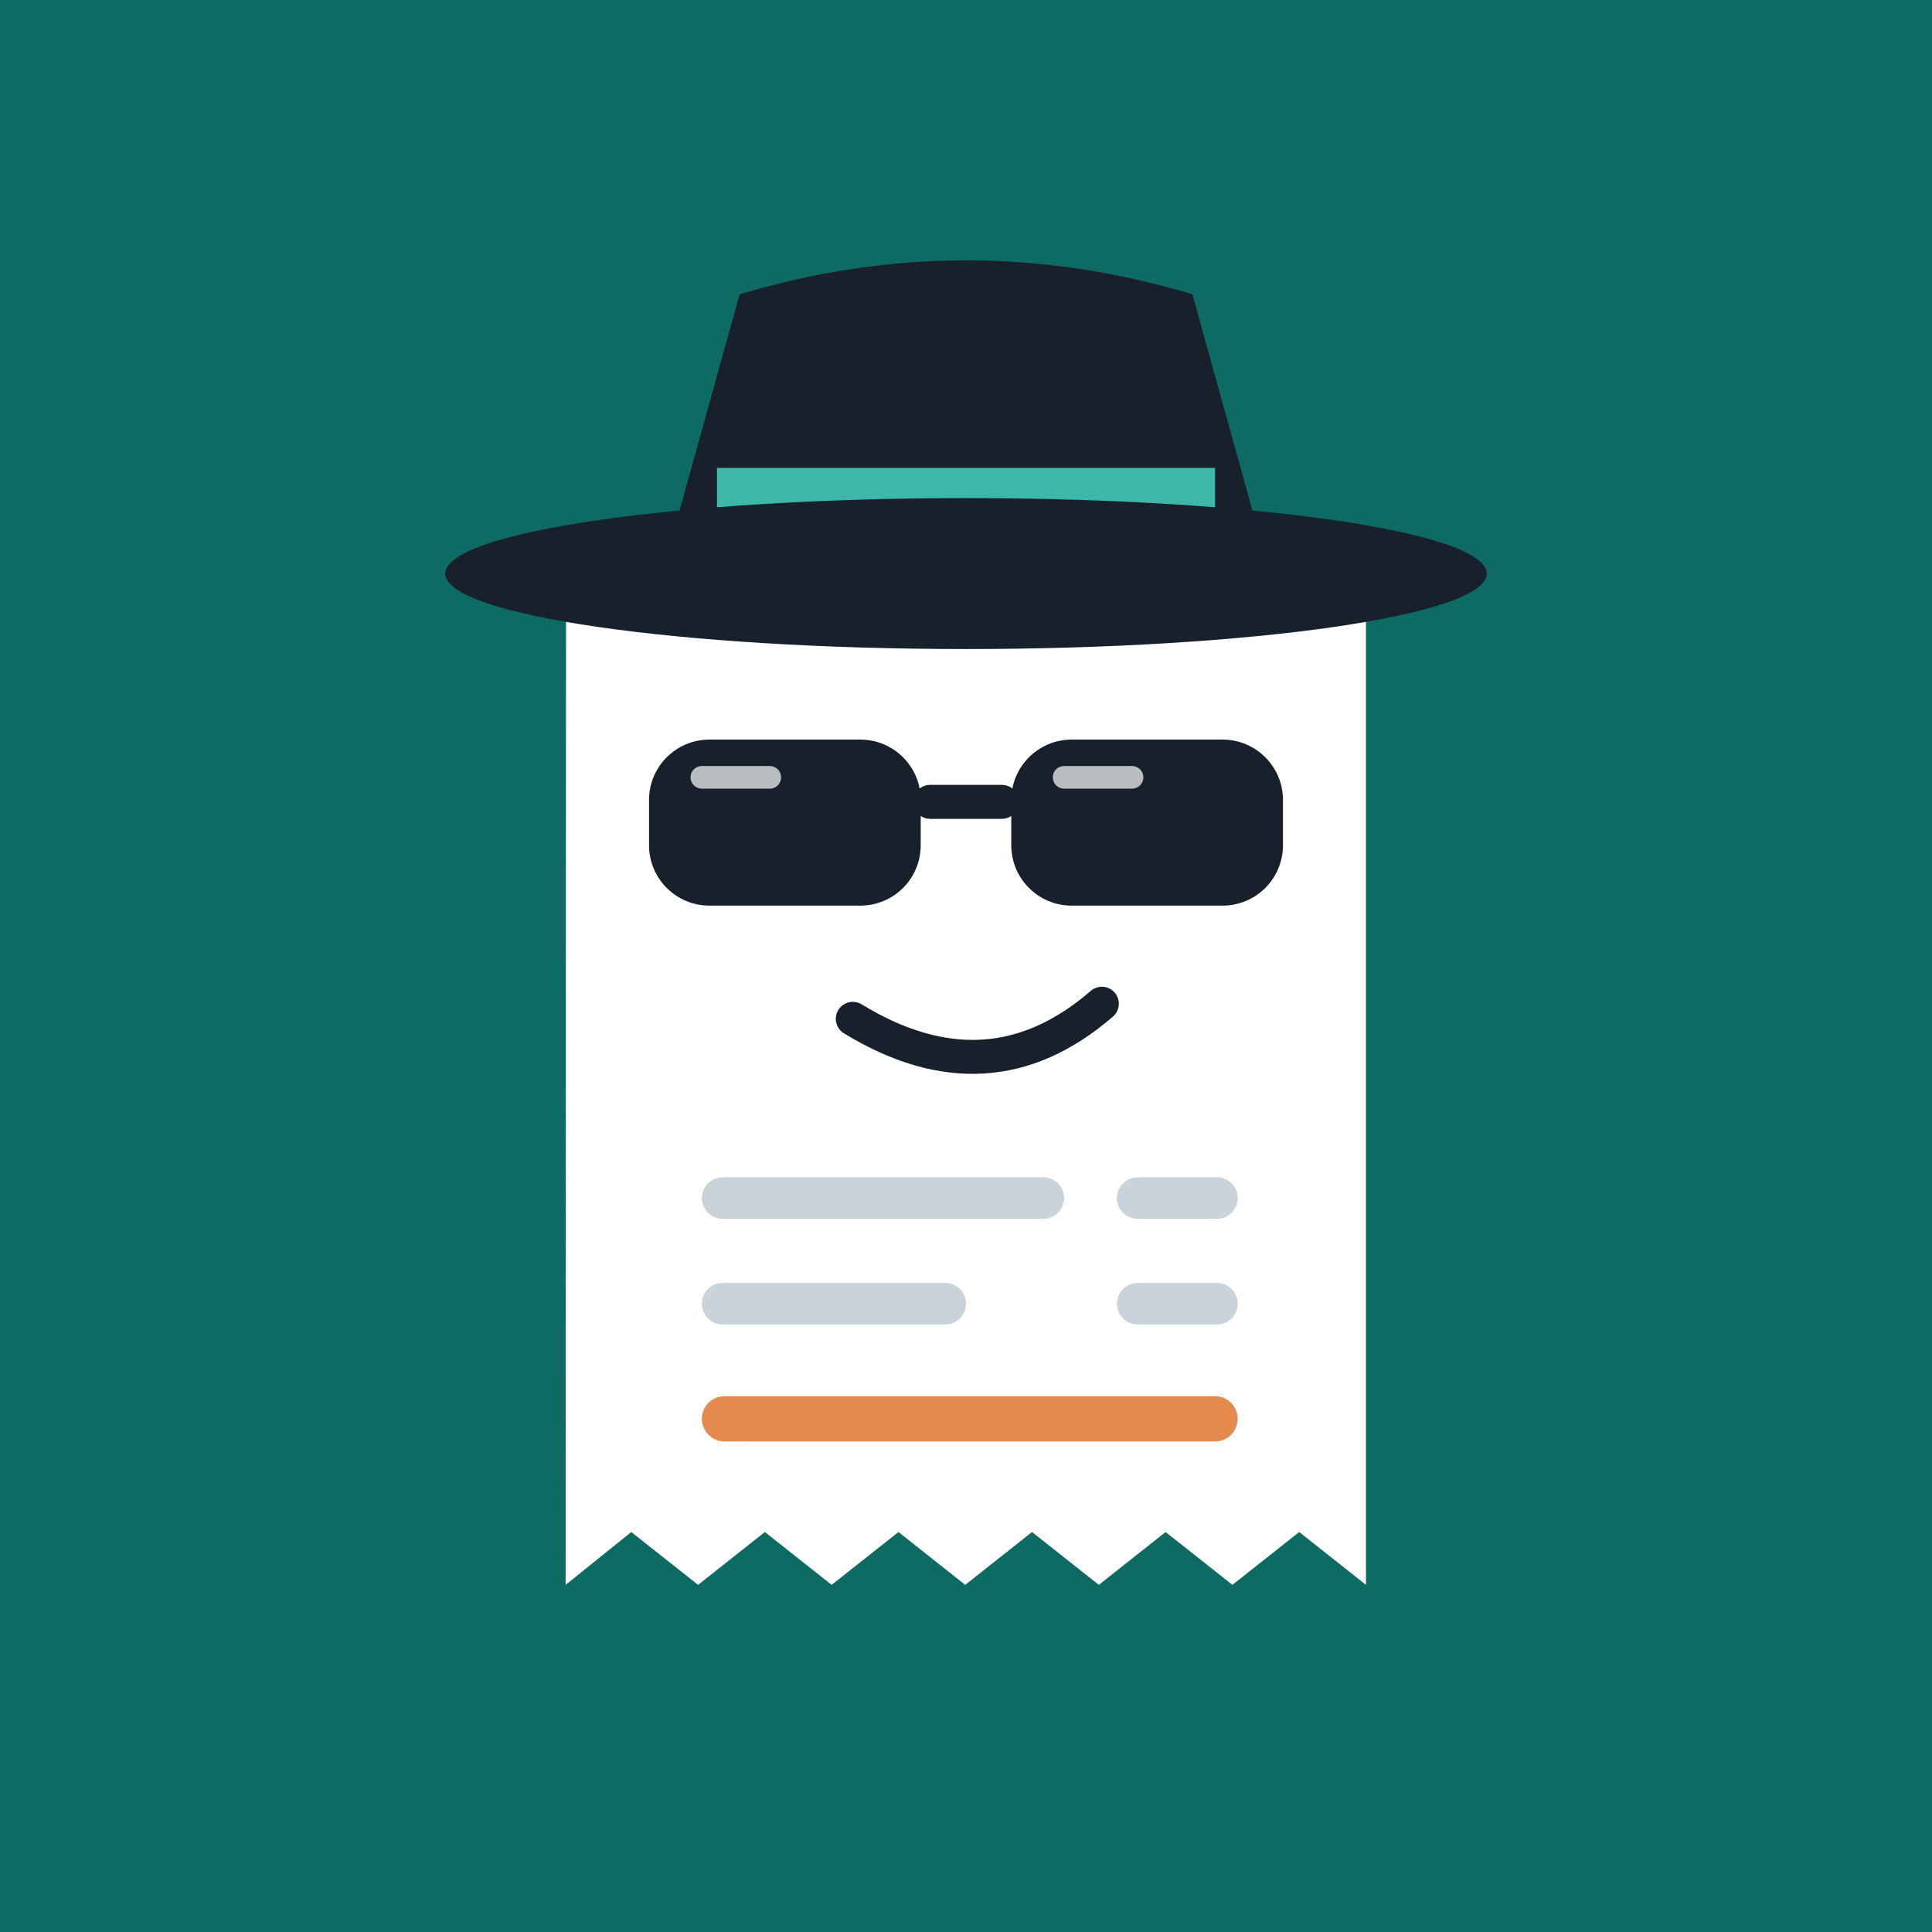
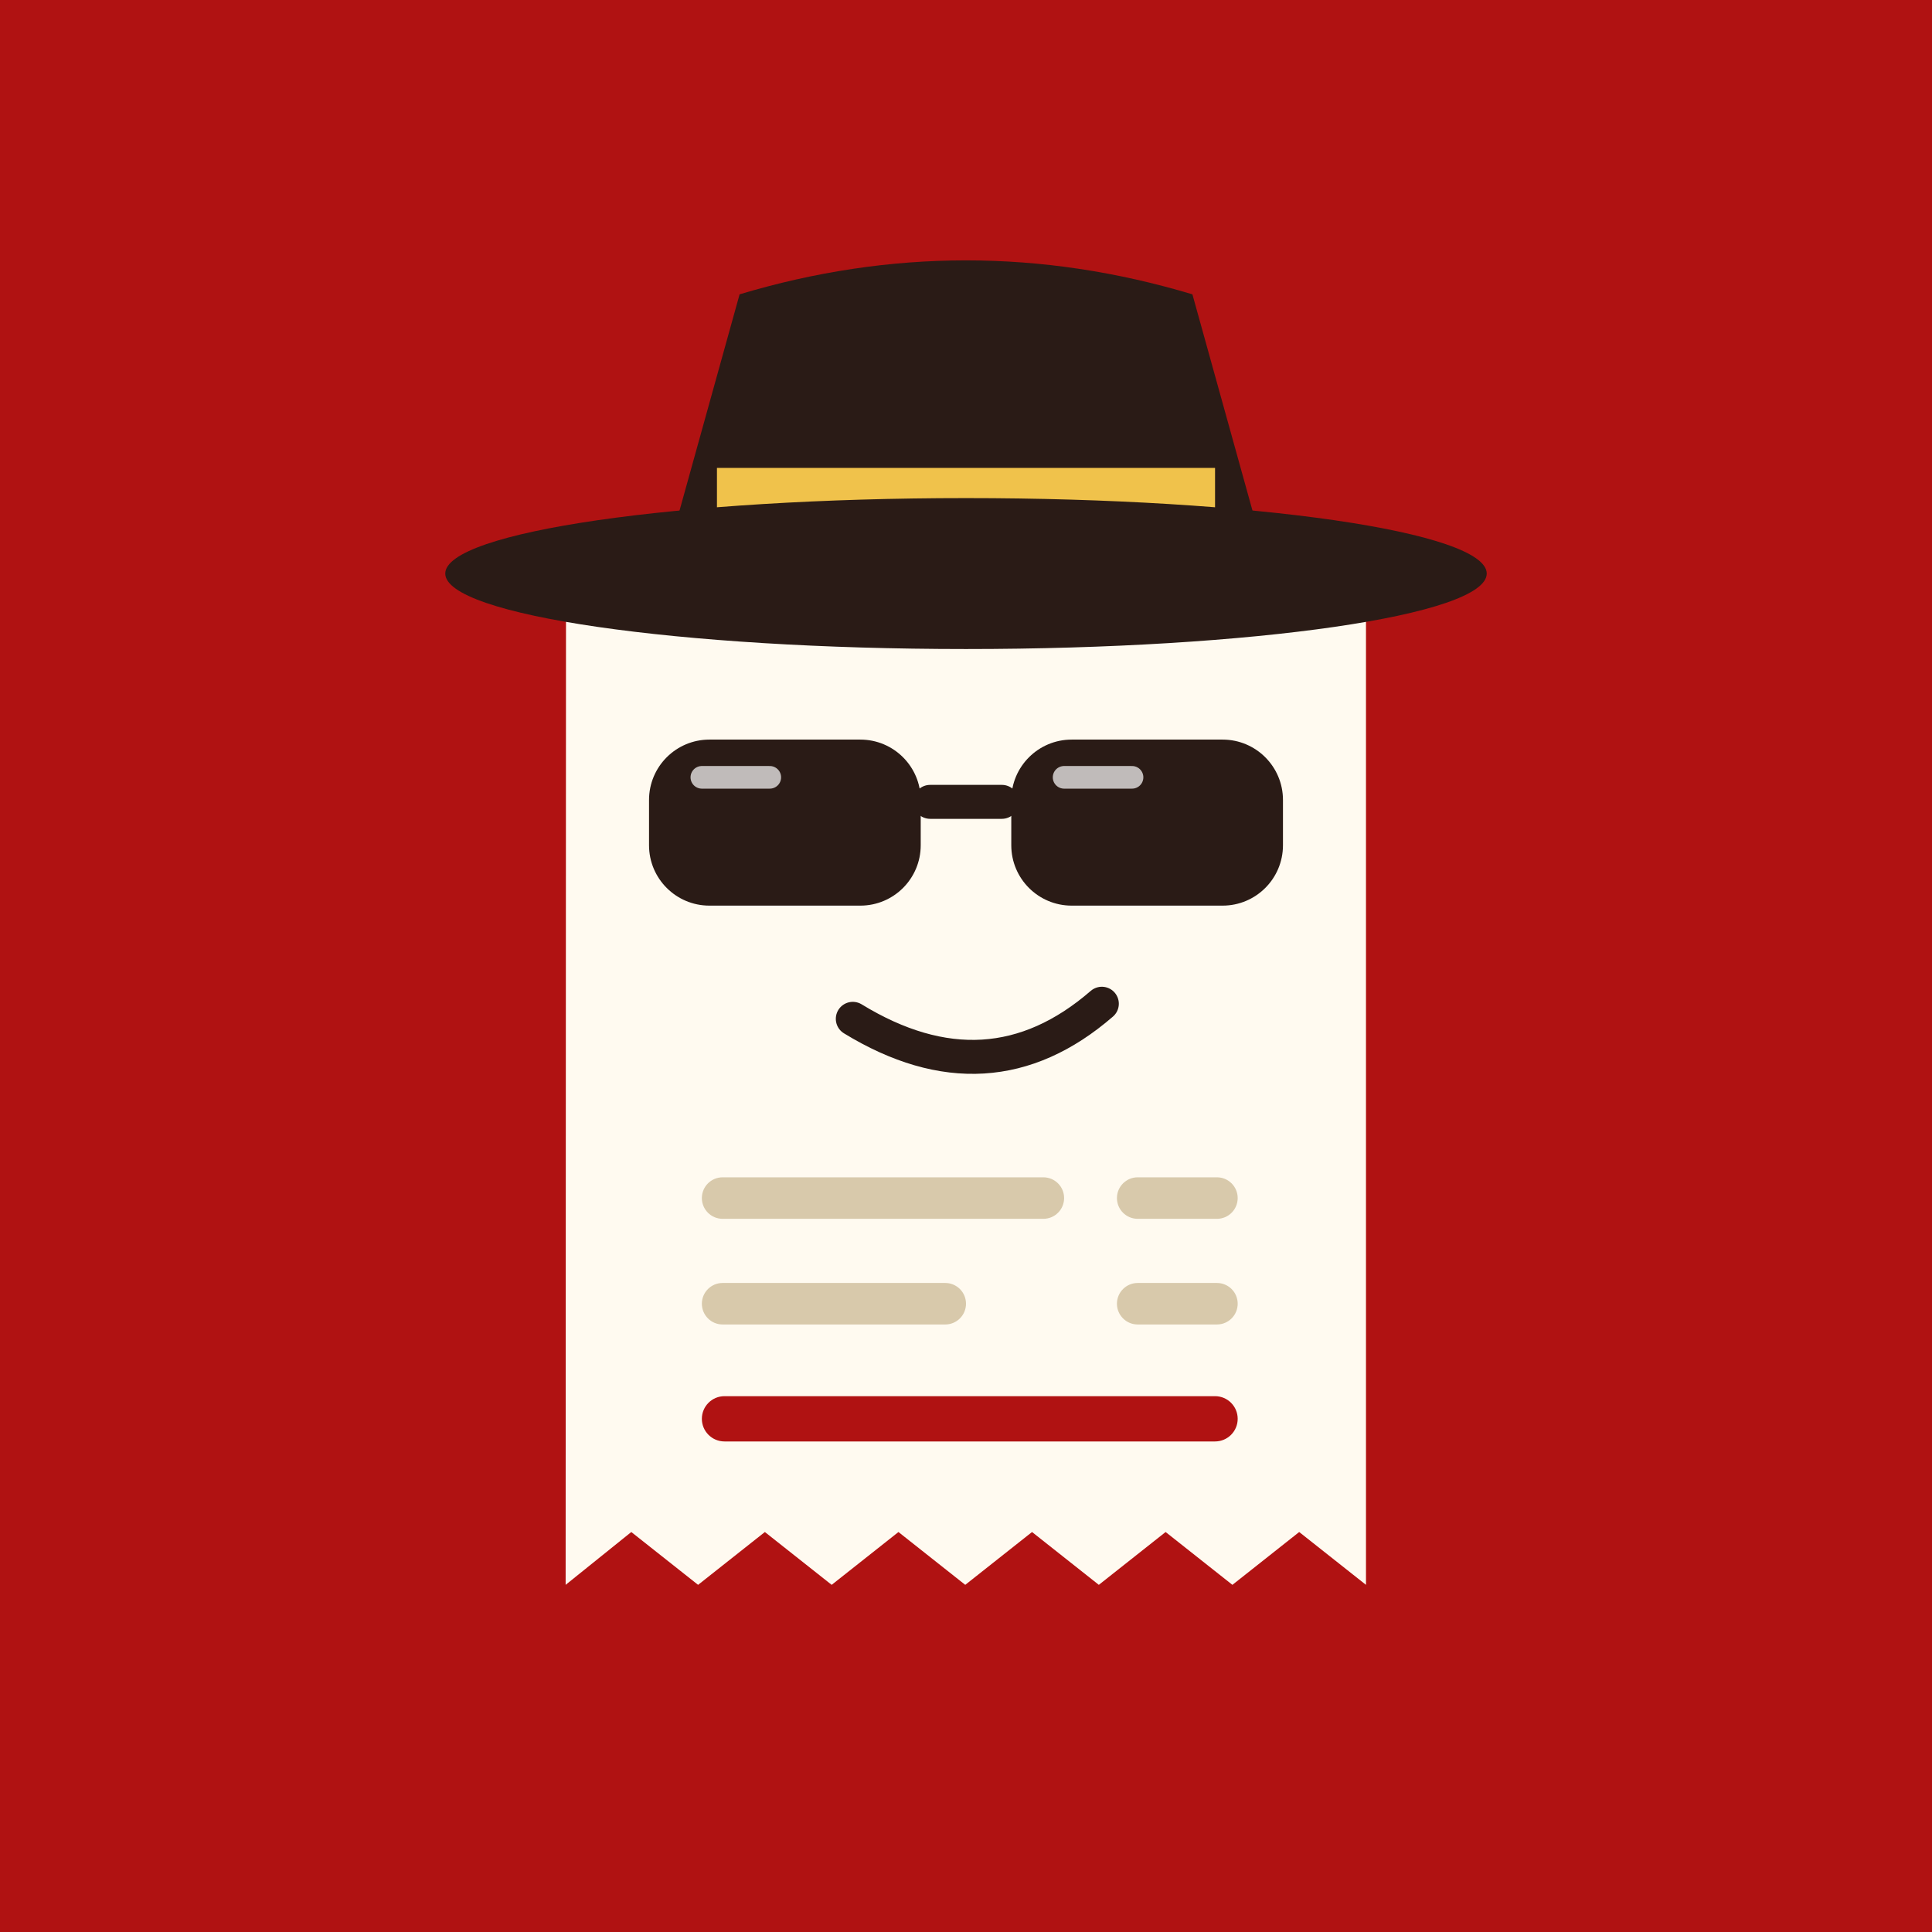
<svg xmlns="http://www.w3.org/2000/svg" viewBox="0 0 512 512" width="512" height="512">
-   <rect width="512" height="512" fill="#0E6B63" />
-   <path d="M150 150 H362 V420 l-17.7 -14 -17.7 14 -17.7 -14 -17.7 14 -17.7 -14 -17.7 14 -17.7 -14 -17.7 14 -17.7 -14 -17.7 14 -17.7 -14 -17.4 14 Z" fill="#FFFFFF" />
-   <path d="M176 150 L196 78 Q256 60 316 78 L336 150 Z" fill="#17202B" />
-   <rect x="190" y="124" width="132" height="18" fill="#3DB8A8" />
-   <ellipse cx="256" cy="152" rx="138" ry="20" fill="#17202B" />
-   <rect x="172" y="196" width="72" height="44" rx="16" fill="#17202B" />
-   <rect x="268" y="196" width="72" height="44" rx="16" fill="#17202B" />
-   <rect x="242" y="208" width="28" height="9" rx="4.5" fill="#17202B" />
+   <rect width="512" height="512" fill="#B01212" />
+   <path d="M150 150 H362 V420 l-17.7 -14 -17.7 14 -17.7 -14 -17.7 14 -17.7 -14 -17.7 14 -17.7 -14 -17.7 14 -17.7 -14 -17.7 14 -17.7 -14 -17.4 14 Z" fill="#FFFAF0" />
+   <path d="M176 150 L196 78 Q256 60 316 78 L336 150 Z" fill="#2A1B16" />
+   <rect x="190" y="124" width="132" height="18" fill="#F0C24B" />
+   <ellipse cx="256" cy="152" rx="138" ry="20" fill="#2A1B16" />
+   <rect x="172" y="196" width="72" height="44" rx="16" fill="#2A1B16" />
+   <rect x="268" y="196" width="72" height="44" rx="16" fill="#2A1B16" />
+   <rect x="242" y="208" width="28" height="9" rx="4.5" fill="#2A1B16" />
  <path d="M186 206 l18 0" stroke="#FFFFFF" stroke-width="6" stroke-linecap="round" opacity="0.7" />
  <path d="M282 206 l18 0" stroke="#FFFFFF" stroke-width="6" stroke-linecap="round" opacity="0.7" />
-   <path d="M226 270 Q262 292 292 266" fill="none" stroke="#17202B" stroke-width="9" stroke-linecap="round" />
-   <rect x="186" y="312" width="96" height="11" rx="5.5" fill="#C8D3DA" />
-   <rect x="296" y="312" width="32" height="11" rx="5.5" fill="#C8D3DA" />
-   <rect x="186" y="340" width="70" height="11" rx="5.5" fill="#C8D3DA" />
-   <rect x="296" y="340" width="32" height="11" rx="5.5" fill="#C8D3DA" />
-   <rect x="186" y="370" width="142" height="12" rx="6" fill="#E58A4E" />
+   <path d="M226 270 Q262 292 292 266" fill="none" stroke="#2A1B16" stroke-width="9" stroke-linecap="round" />
+   <rect x="186" y="312" width="96" height="11" rx="5.5" fill="#D8C9AB" />
+   <rect x="296" y="312" width="32" height="11" rx="5.5" fill="#D8C9AB" />
+   <rect x="186" y="340" width="70" height="11" rx="5.5" fill="#D8C9AB" />
+   <rect x="296" y="340" width="32" height="11" rx="5.5" fill="#D8C9AB" />
+   <rect x="186" y="370" width="142" height="12" rx="6" fill="#B01212" />
</svg>
